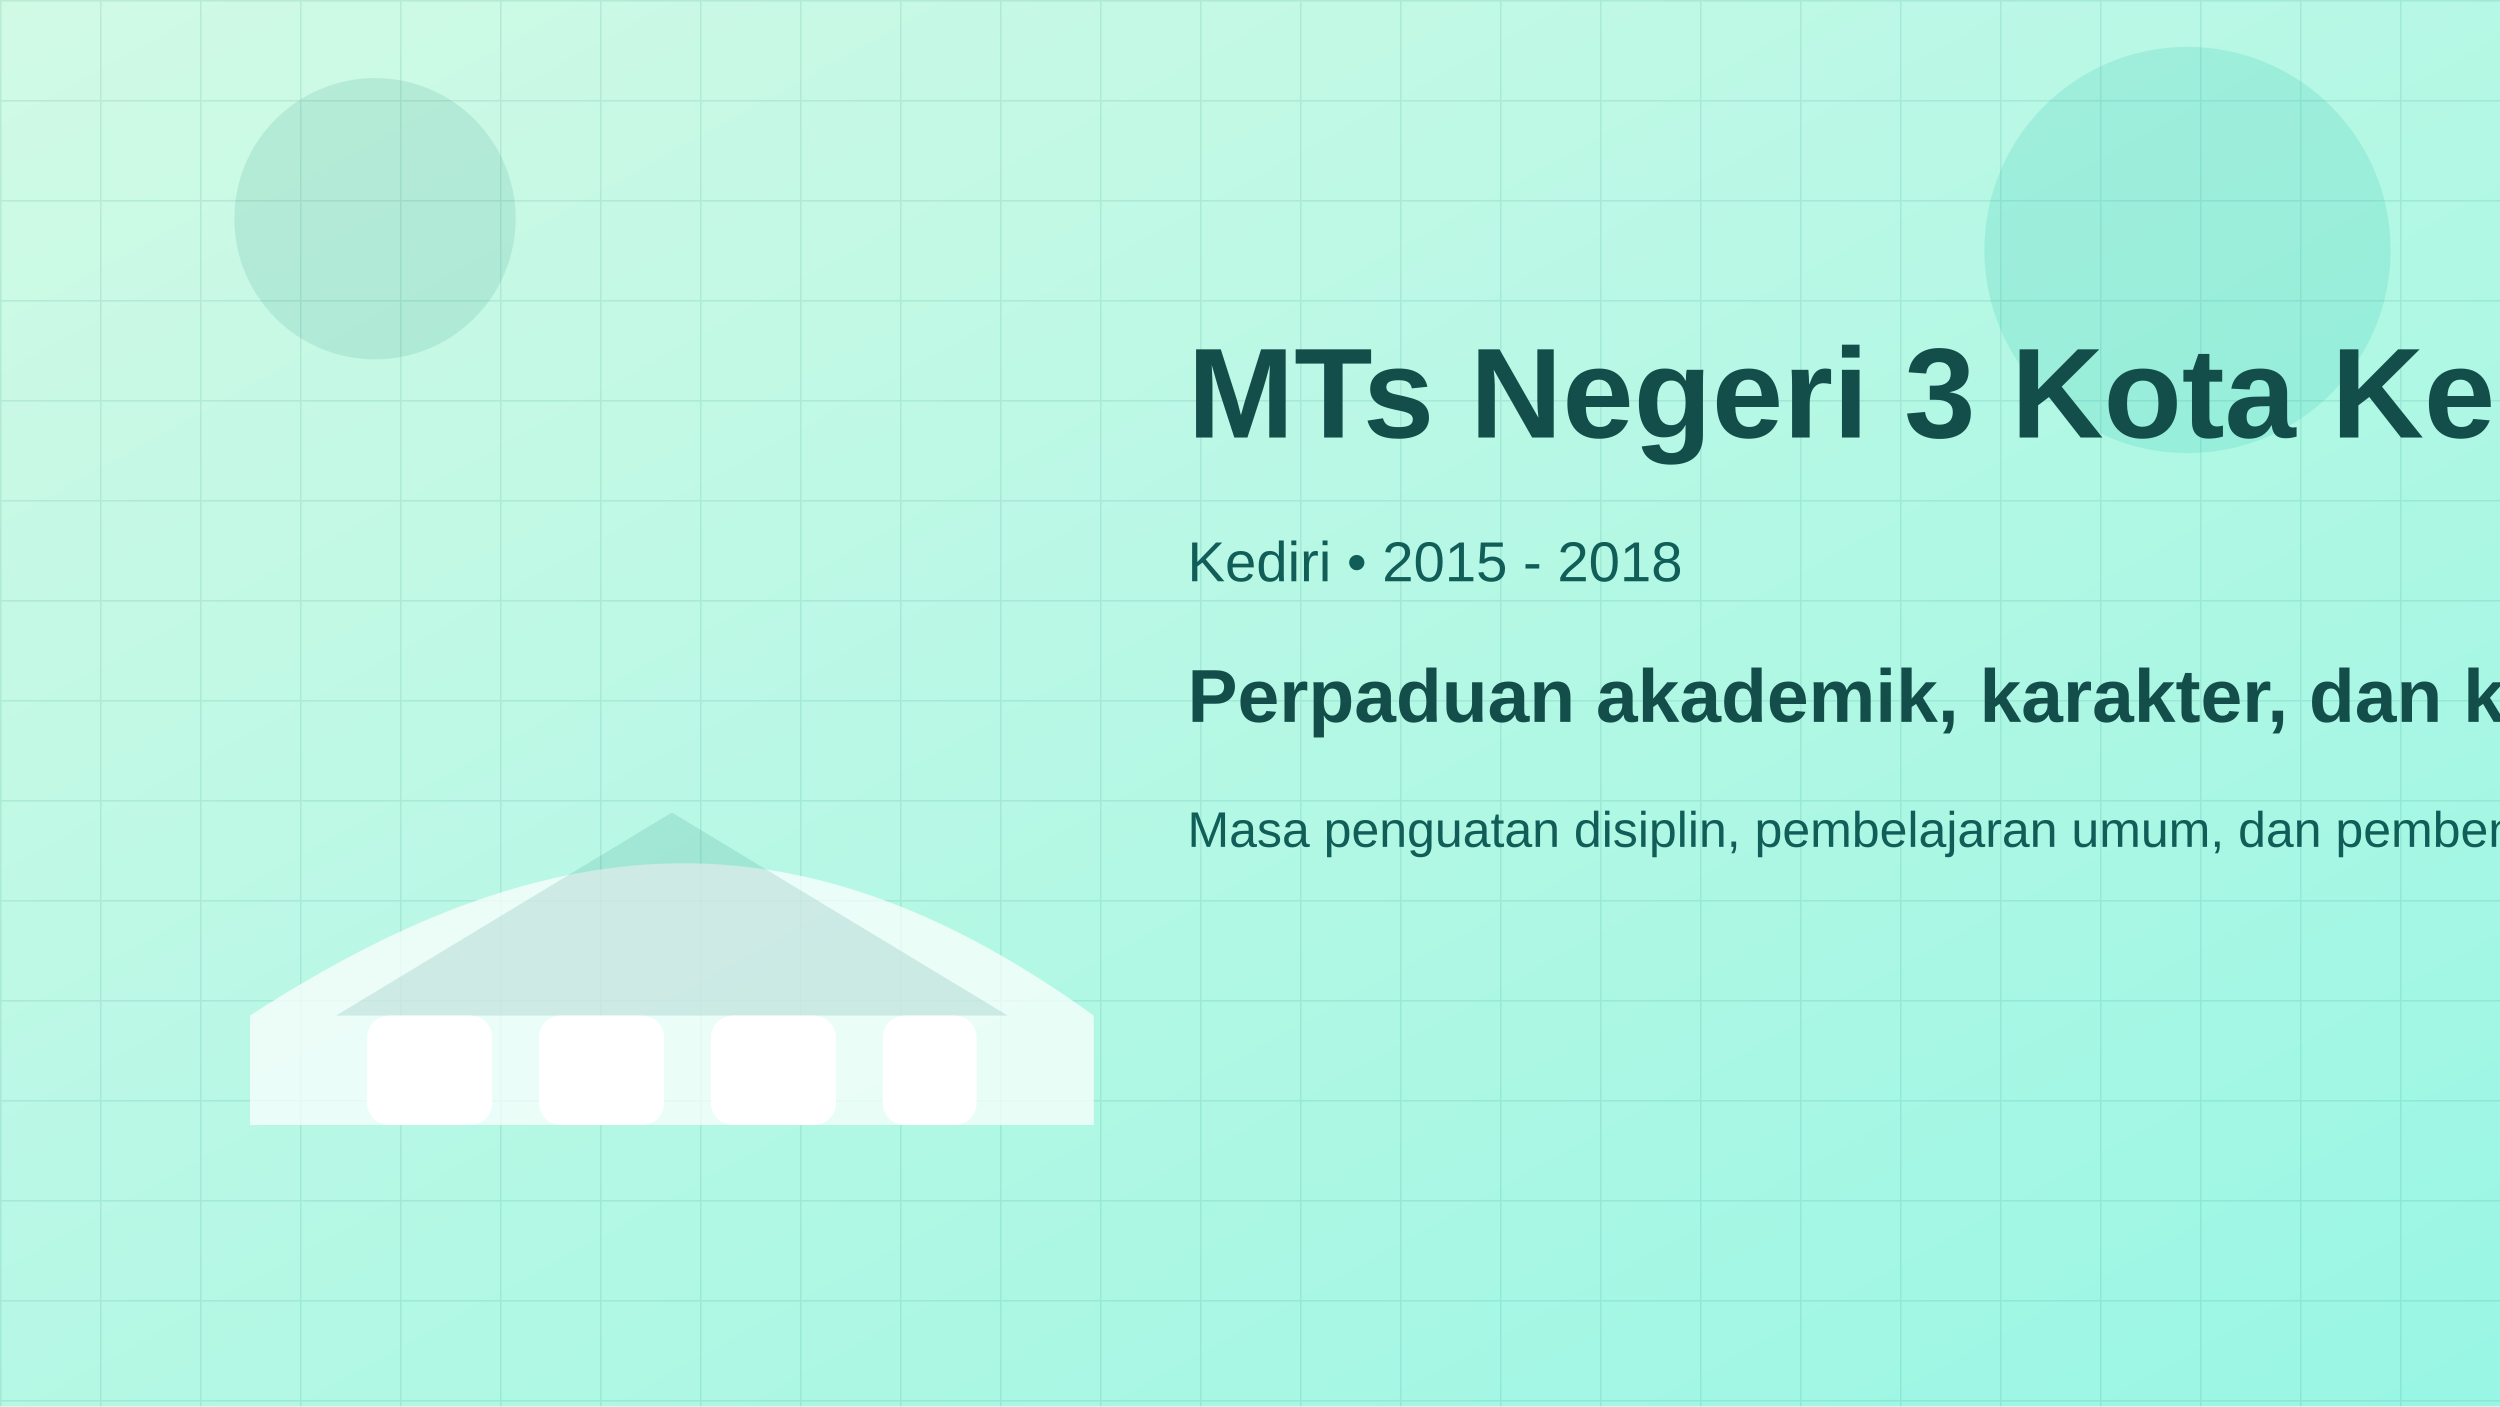
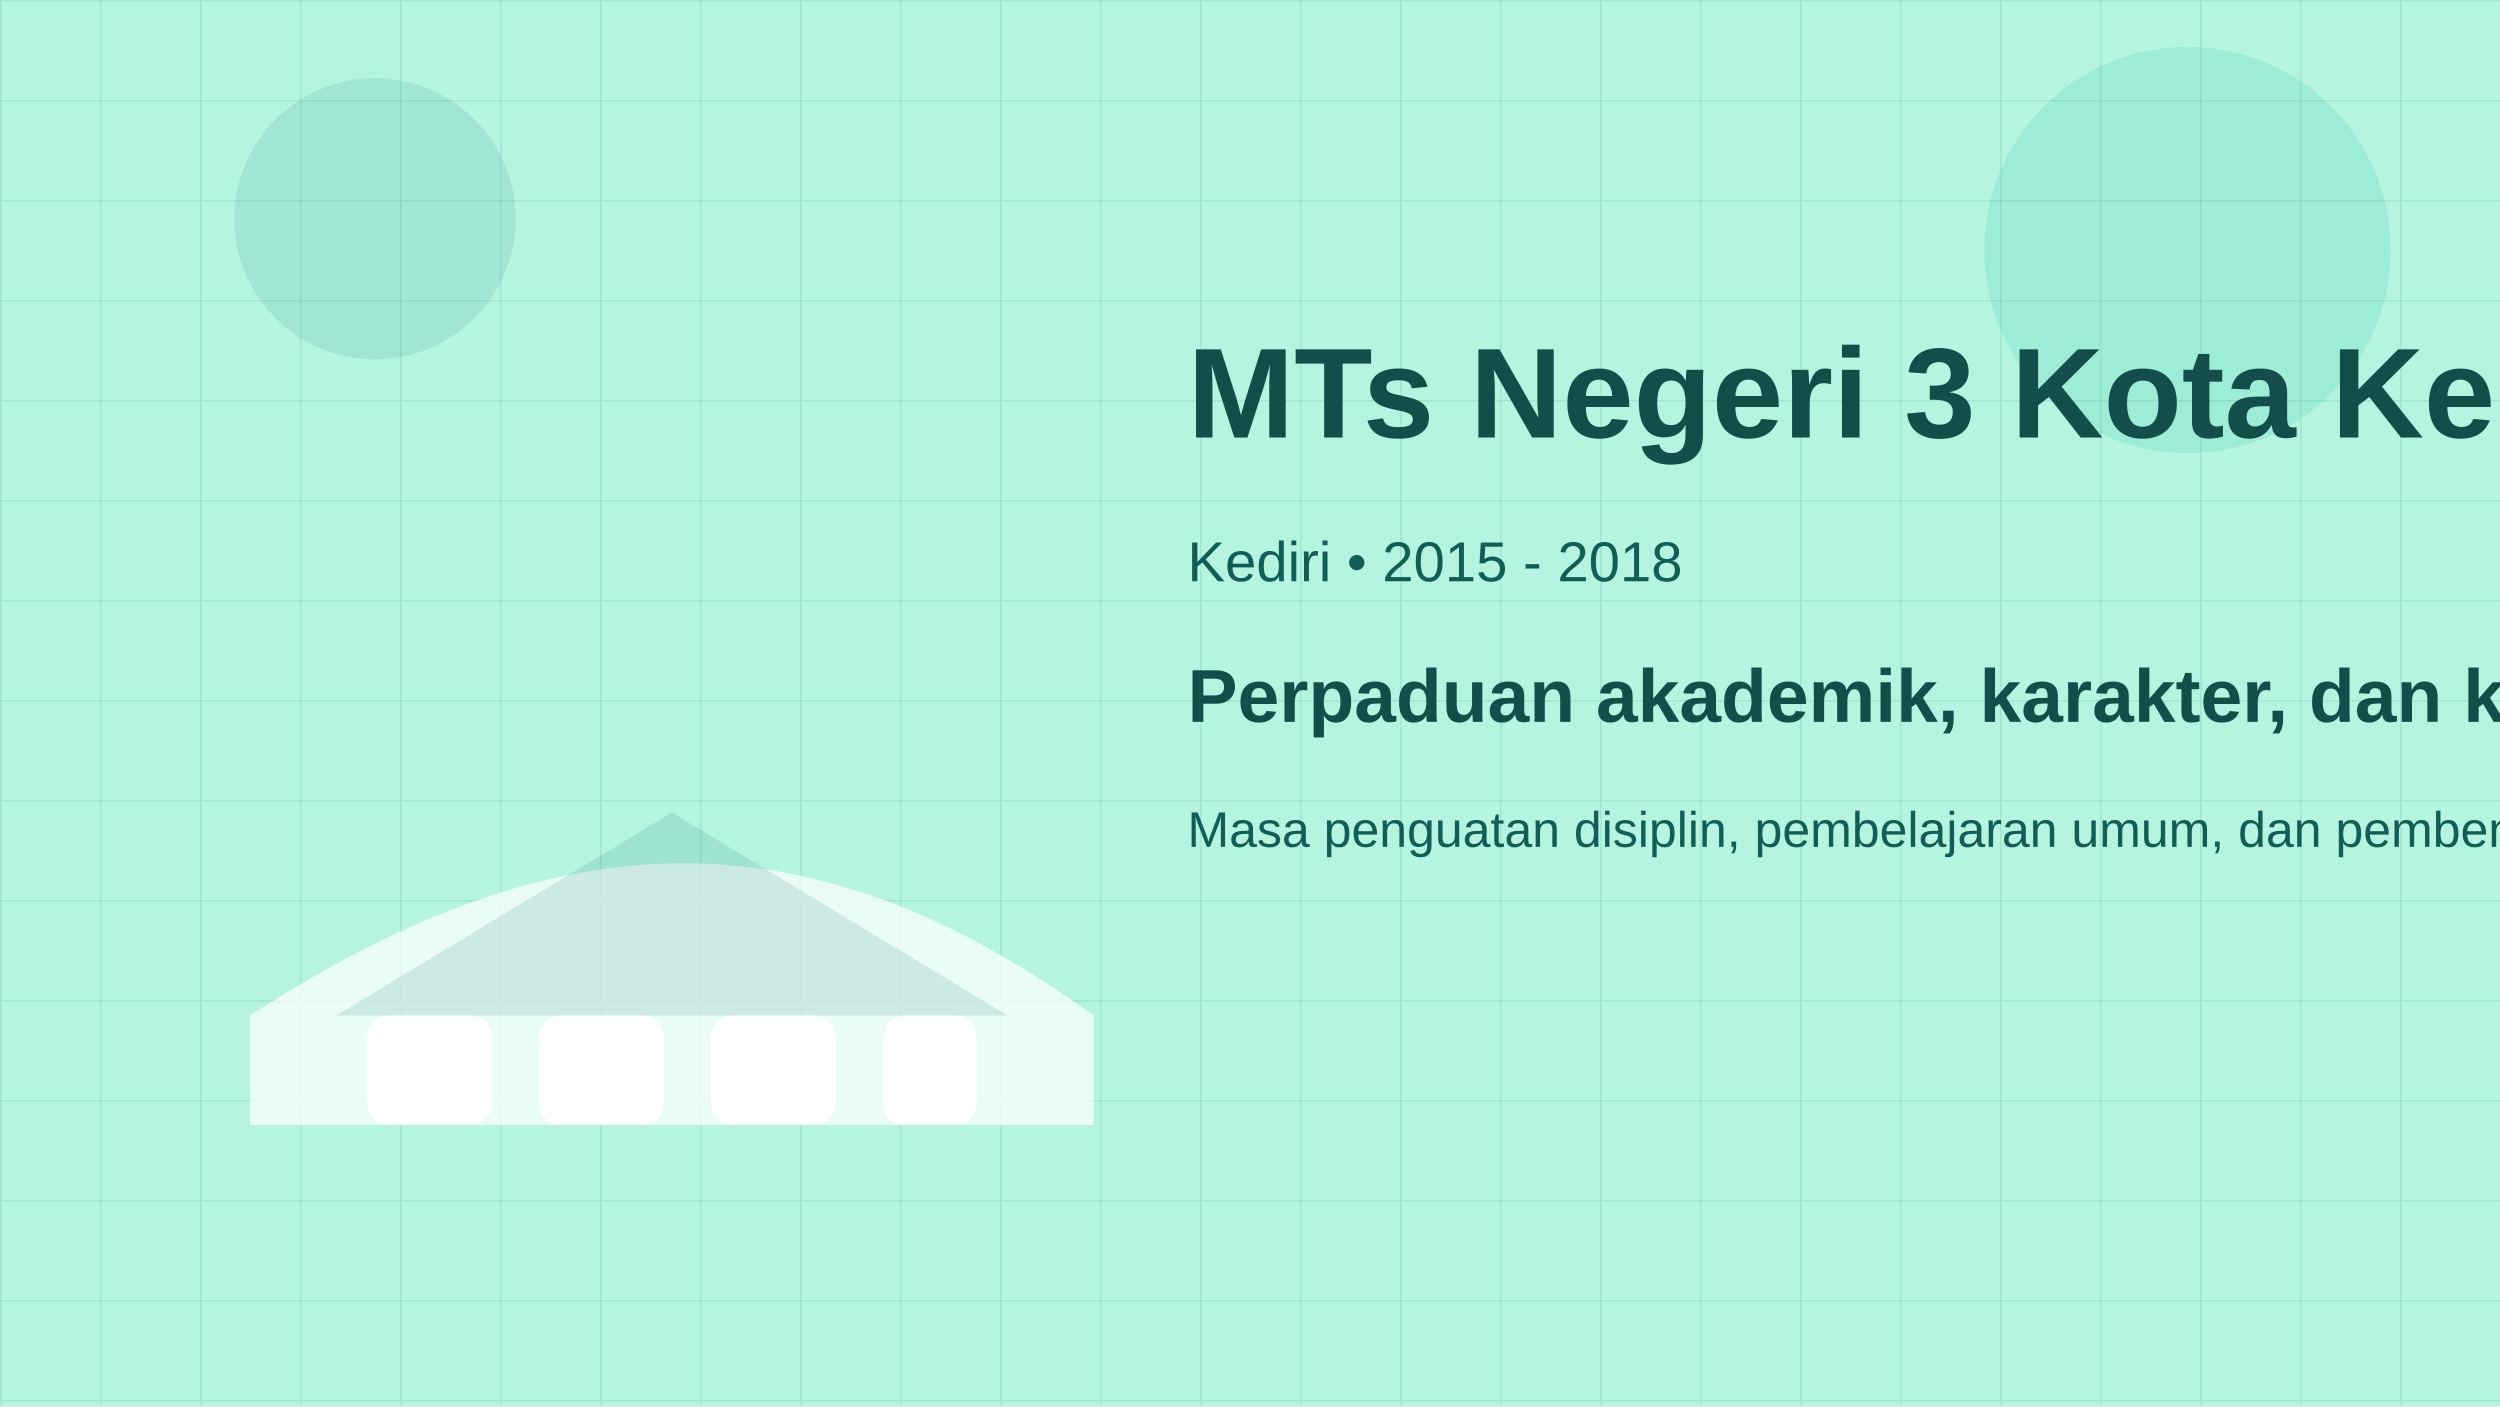
<svg xmlns="http://www.w3.org/2000/svg" viewBox="0 0 1600 900" role="img" aria-labelledby="title desc">
  <defs>
-     <linearGradient id="bg" x1="0%" y1="0%" x2="100%" y2="100%">
-       <stop offset="0%" stop-color="#d1fae5" />
-       <stop offset="100%" stop-color="#99f6e4" />
-     </linearGradient>
    <pattern id="grid" width="64" height="64" patternUnits="userSpaceOnUse">
      <path d="M 64 0 L 0 0 0 64" fill="none" stroke="#0f766e" stroke-opacity=".12" stroke-width="2" />
    </pattern>
  </defs>
-   <rect width="1600" height="900" fill="url(#bg)" />
+   <rect width="1600" height="900" fill="#b5f5df" />
  <rect width="1600" height="900" fill="url(#grid)" />
  <circle cx="1400" cy="160" r="130" fill="#14b8a6" fill-opacity=".16" />
  <circle cx="240" cy="140" r="90" fill="#0f766e" fill-opacity=".12" />
  <path d="M160 650 C360 520 520 520 700 650 L700 720 L160 720 Z" fill="#ffffff" fill-opacity=".72" />
  <path d="M215 650 L430 520 L645 650 Z" fill="#0f766e" fill-opacity=".14" />
  <rect x="235" y="650" width="80" height="70" rx="14" fill="#ffffff" />
  <rect x="345" y="650" width="80" height="70" rx="14" fill="#ffffff" />
  <rect x="455" y="650" width="80" height="70" rx="14" fill="#ffffff" />
  <rect x="565" y="650" width="60" height="70" rx="14" fill="#ffffff" />
  <text x="760" y="280" fill="#134e4a" font-size="82" font-family="Space Grotesk, Arial, sans-serif" font-weight="700">MTs Negeri 3 Kota Kediri</text>
  <text x="760" y="372" fill="#115e59" font-size="36" font-family="Plus Jakarta Sans, Arial, sans-serif">Kediri • 2015 - 2018</text>
  <text x="760" y="462" fill="#134e4a" font-size="48" font-family="Plus Jakarta Sans, Arial, sans-serif" font-weight="600">Perpaduan akademik, karakter, dan ketelitian.</text>
  <text x="760" y="542" fill="#115e59" font-size="32" font-family="Plus Jakarta Sans, Arial, sans-serif">Masa penguatan disiplin, pembelajaran umum, dan pembentukan karakter belajar.</text>
</svg>
